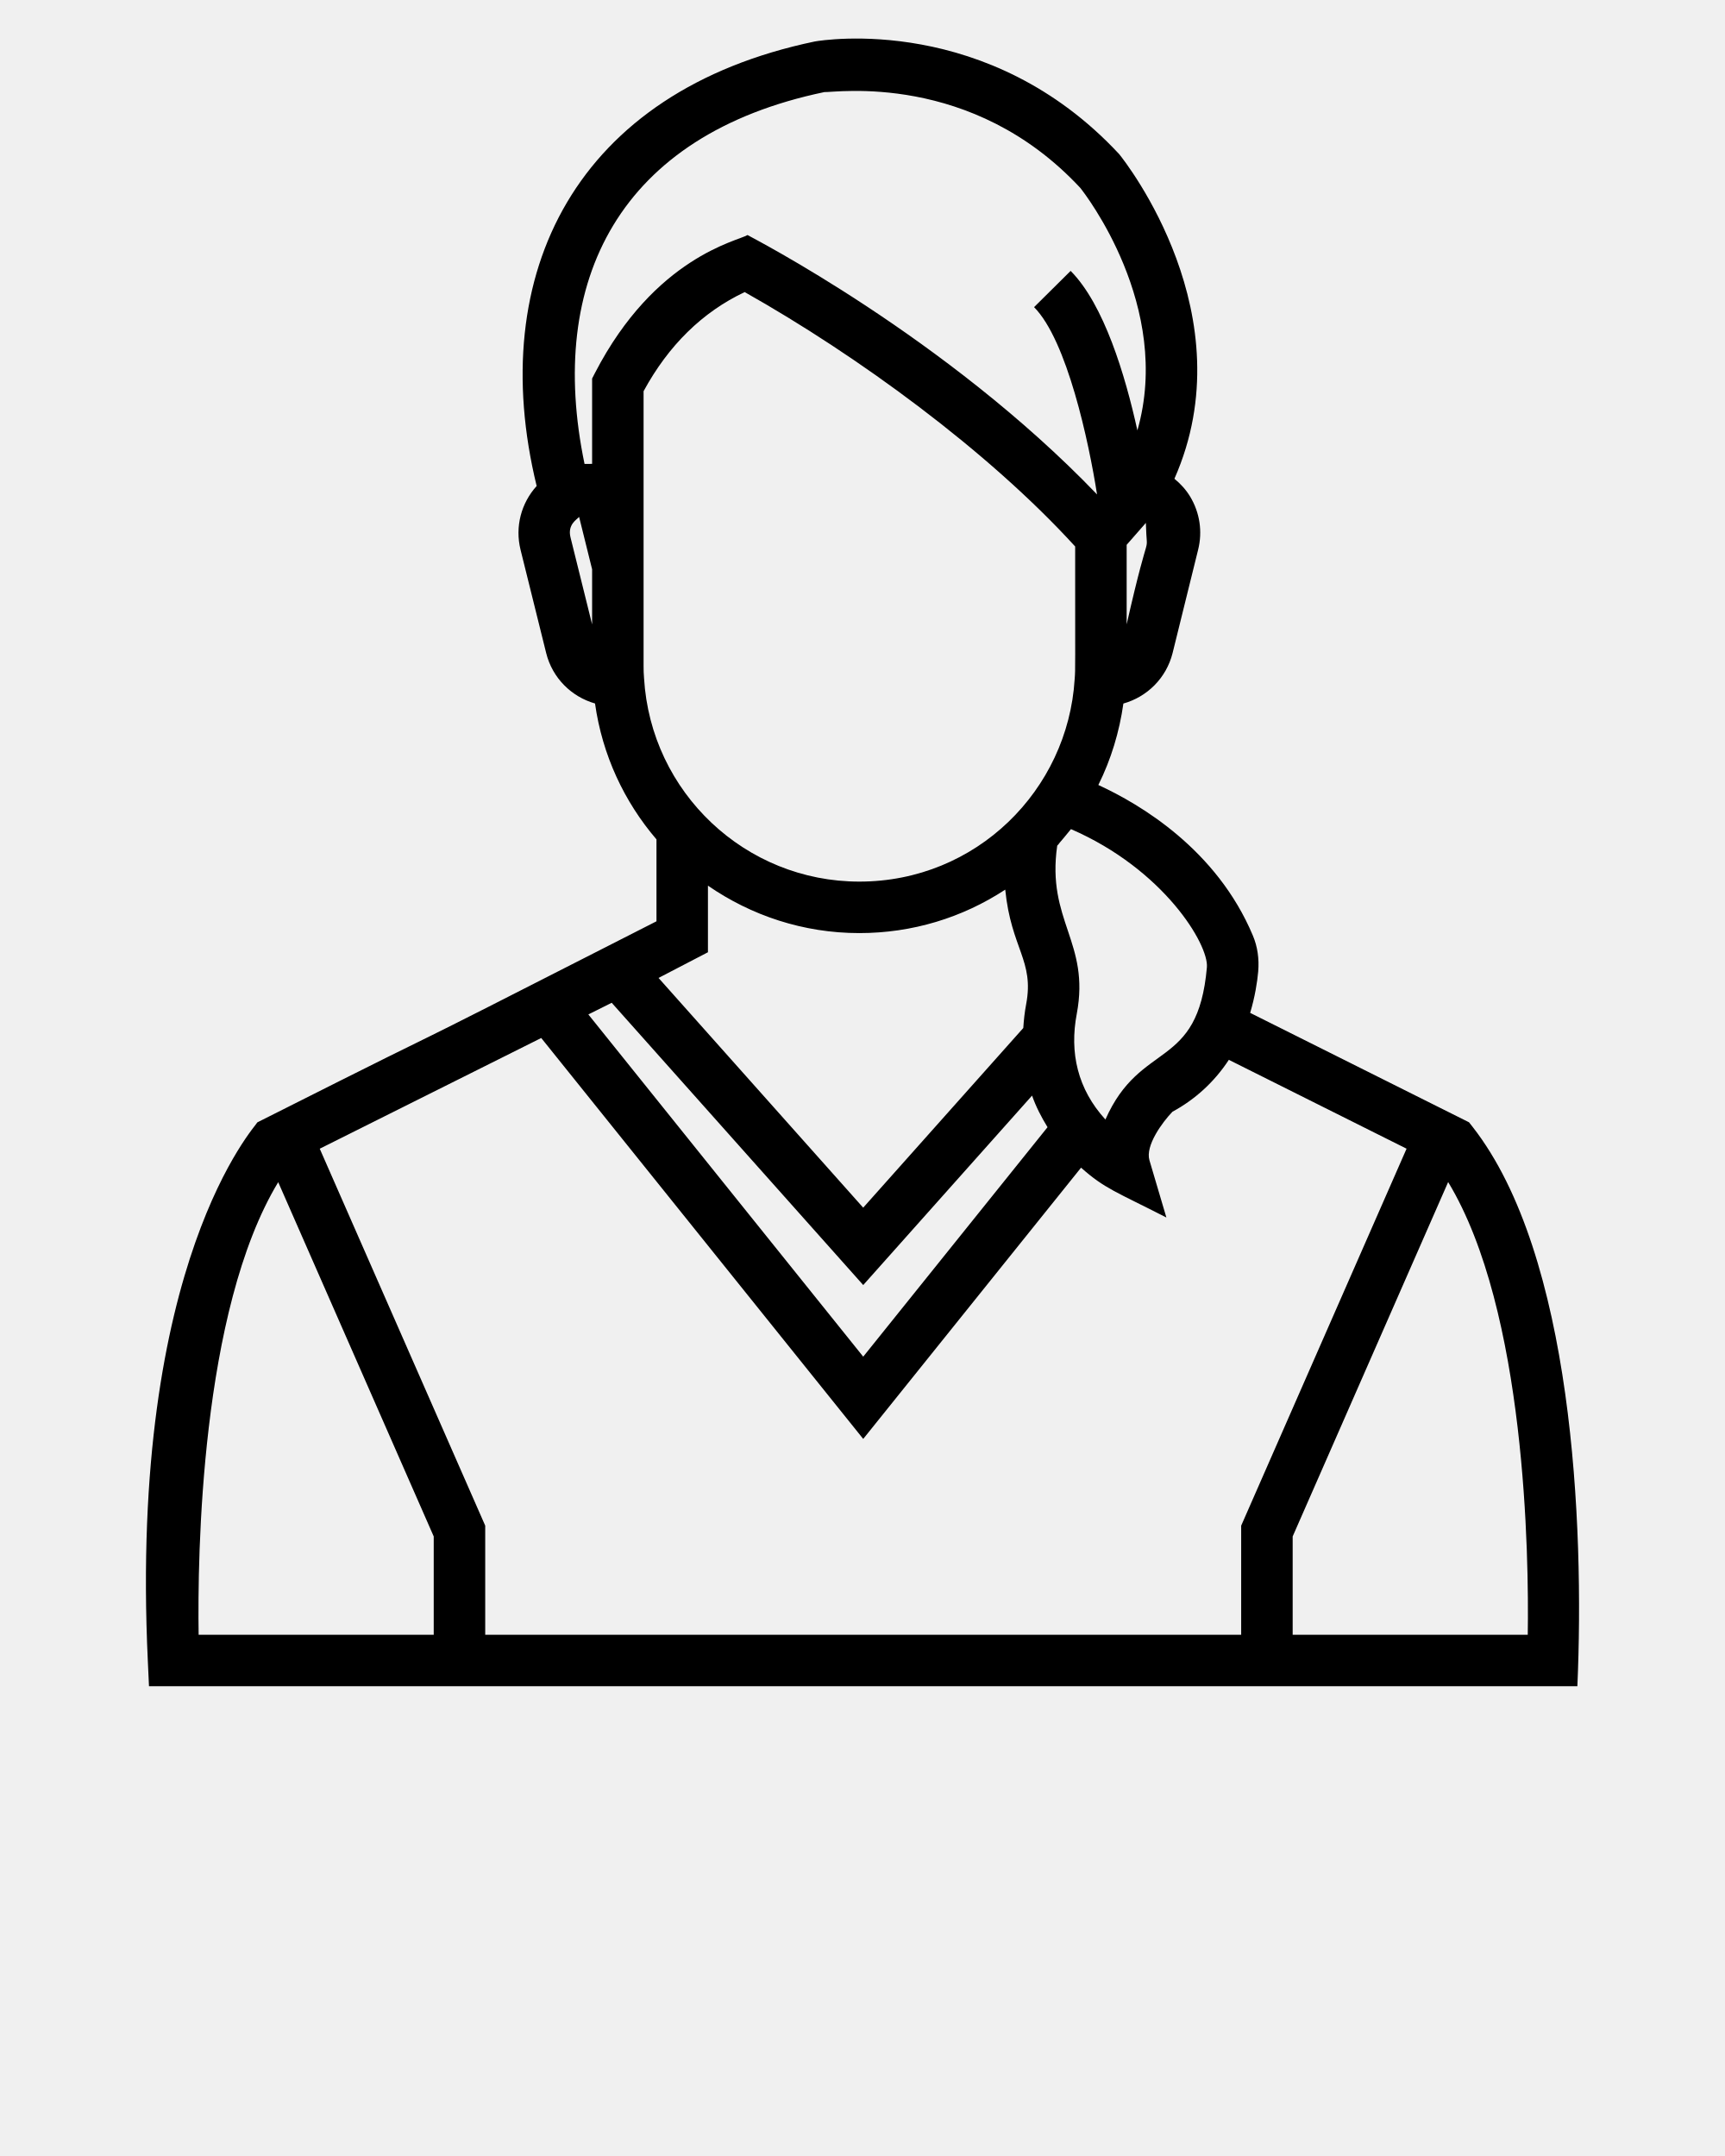
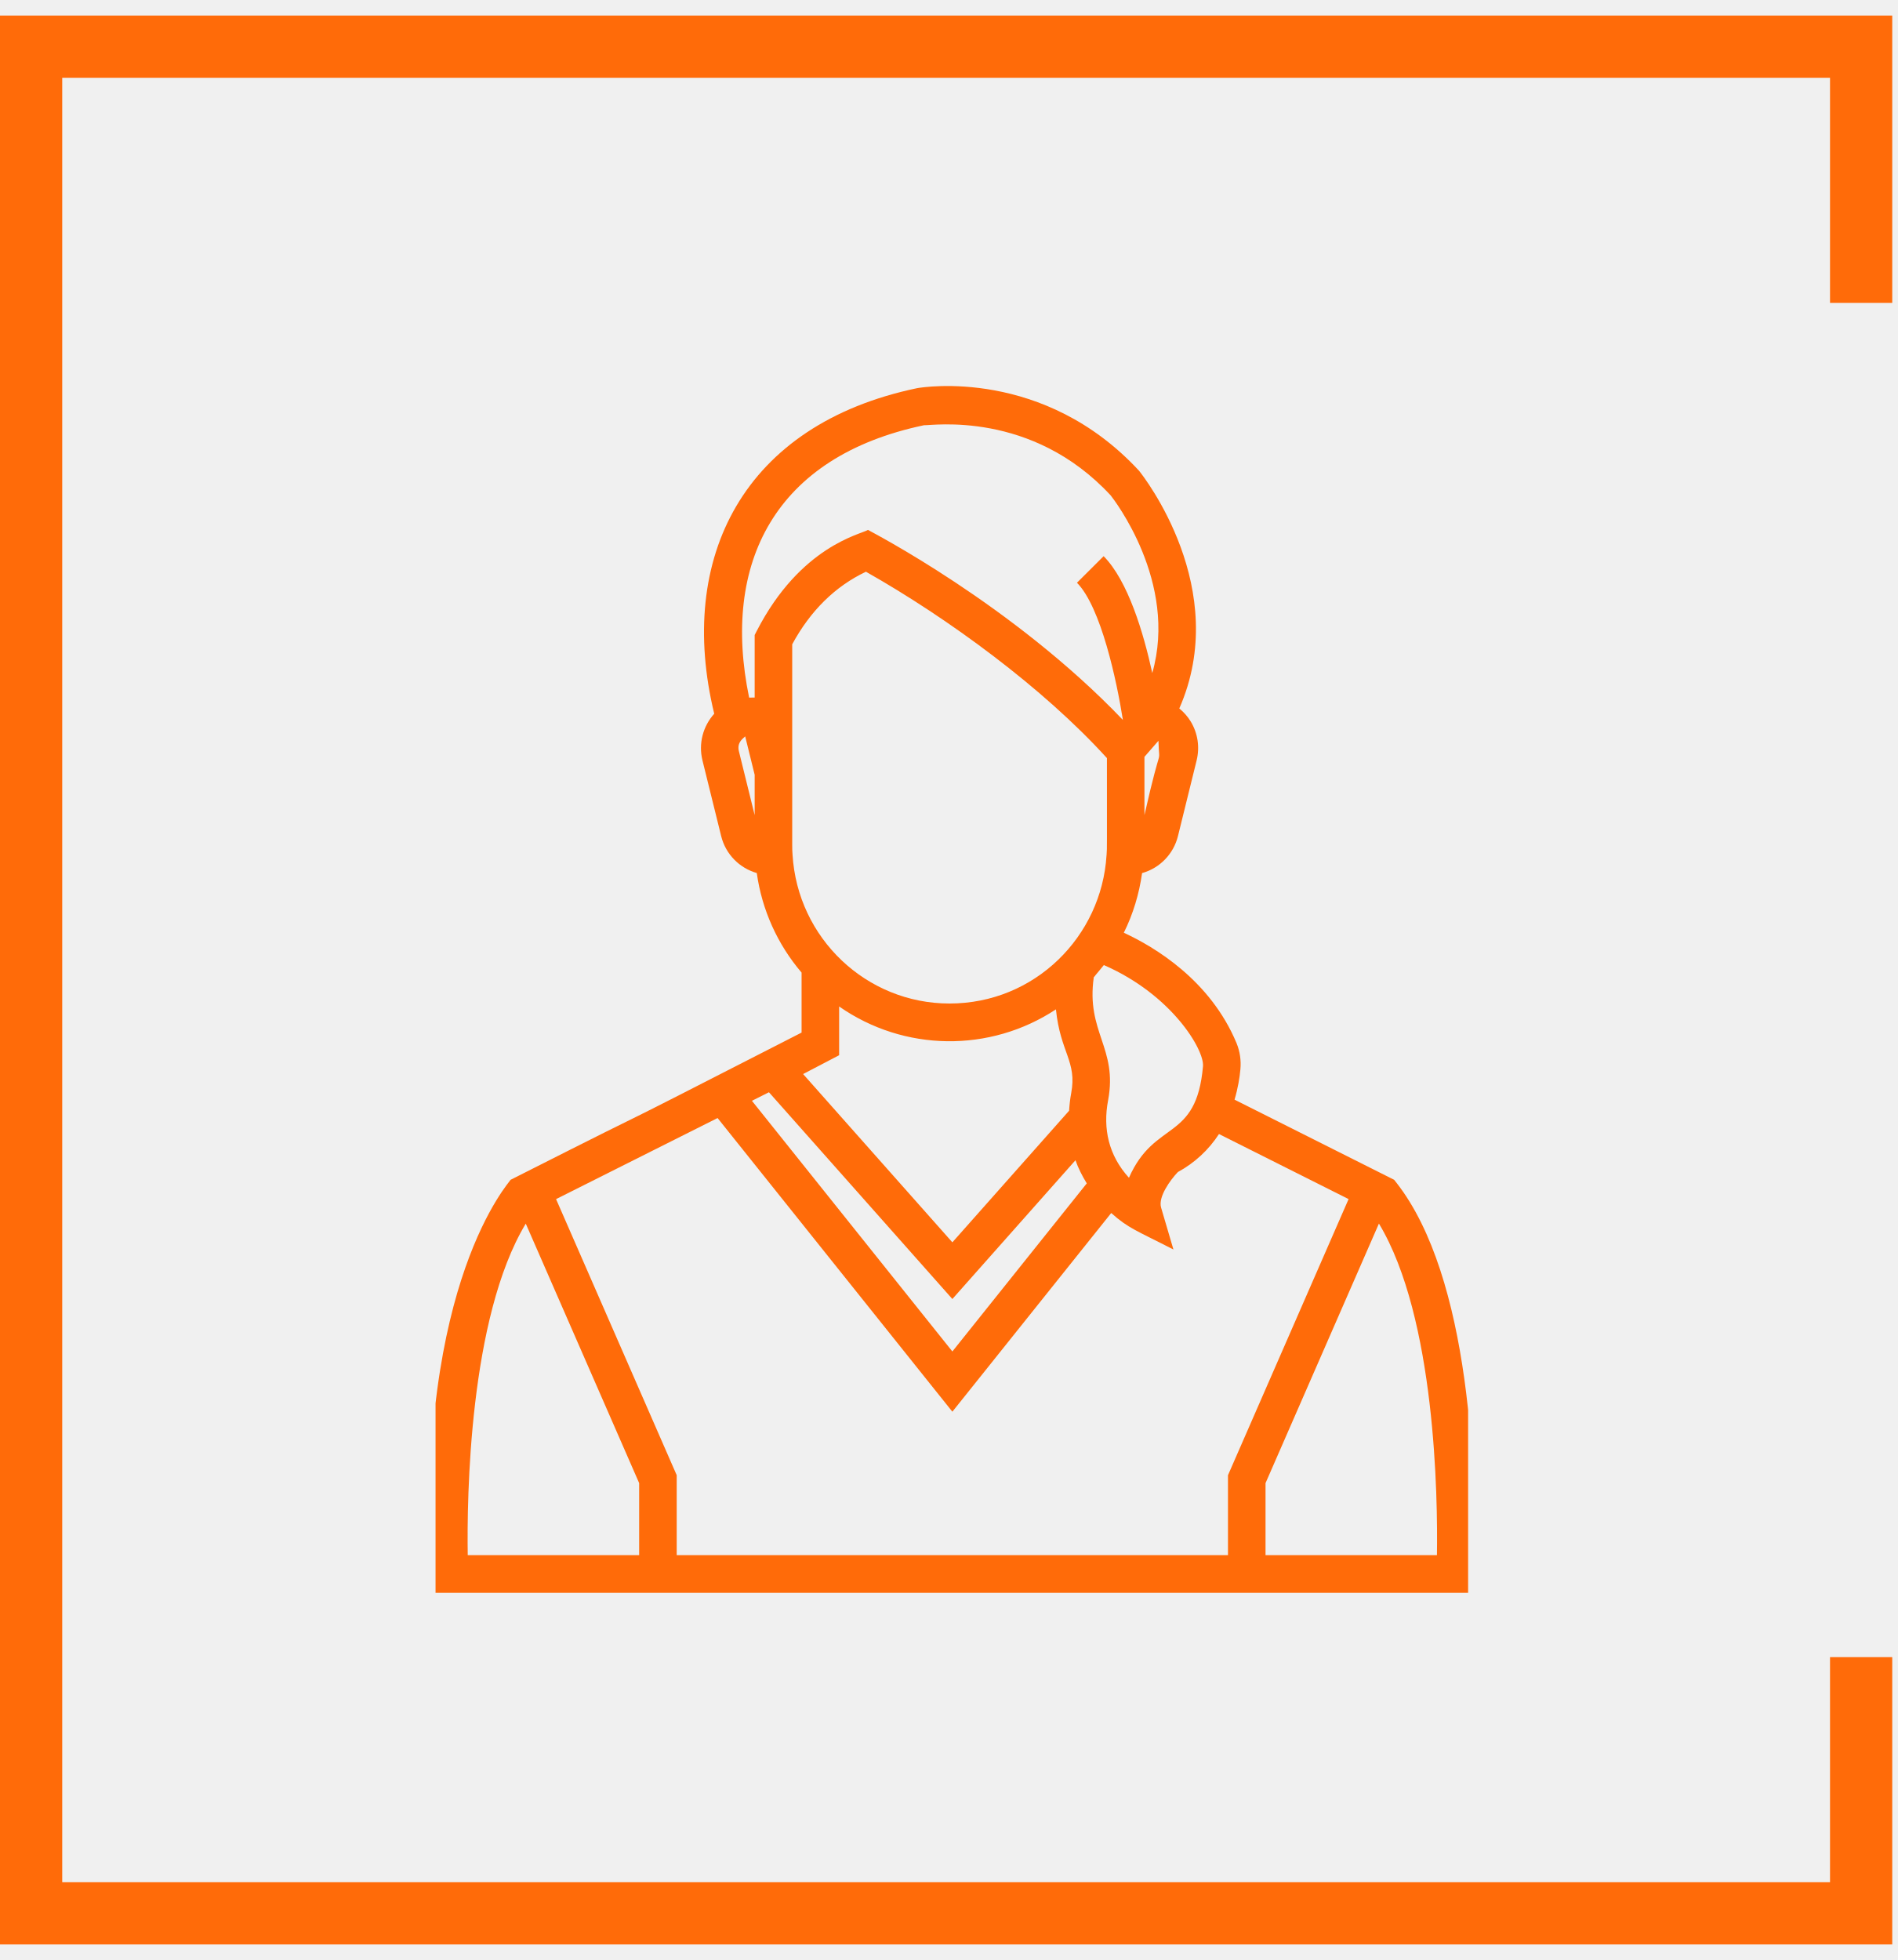
- <svg xmlns="http://www.w3.org/2000/svg" version="1.1" x="0px" y="0px" viewBox="0 0 67 83.75" enable-background="new 0 0 67 67" xml:space="preserve">
-   <g>
-     <path d="M5.787,65.502c7.127,0,48.361,0,55.479,0c0.275-6.3-0.178-16.753-4.068-21.728l-0.141-0.179   l-8.5-4.25c0.185-0.62,0.275-1.188,0.312-1.605c0.042-0.501-0.027-0.972-0.207-1.398   c-1.402-3.341-4.37-5.099-6.002-5.849c0.497-0.998,0.818-2.069,0.973-3.164   c0.924-0.259,1.667-0.988,1.911-1.961l0.992-4.014c0.176-0.708,0.065-1.442-0.312-2.067   c-0.163-0.269-0.373-0.496-0.609-0.69c2.797-6.327-1.888-12.293-2.143-12.607   C38.398,0.529,31.988,1.551,31.649,1.611C22.398,3.54,18.828,10.6,20.844,18.879   c-0.597,0.659-0.848,1.576-0.626,2.476l0.997,4.018c0.242,0.966,0.979,1.692,1.896,1.954   c0.283,2.005,1.135,3.818,2.387,5.279v3.182c-13.275,6.769-4.864,2.451-15.502,7.81   c-0.021,0.1-4.992,5.36-4.253,20.952L5.787,65.502z M59.339,63.502h-9.131v-3.819l6.039-13.766   C59.273,50.917,59.385,60.464,59.339,63.502z M46.877,37.571c-0.352,4.03-2.572,2.812-3.942,5.917   c-1.078-1.18-1.402-2.595-1.112-4.11c0.523-2.781-1.182-3.607-0.76-6.53l0.064-0.067v-0.009   c0.036-0.04,0.372-0.439,0.47-0.565C45.209,33.776,46.948,36.692,46.877,37.571z M27.497,34.403   c1.677,1.158,3.701,1.843,5.879,1.843c2.051,0,3.998-0.594,5.668-1.688   c0.231,2.297,1.133,2.757,0.813,4.448c-0.06,0.314-0.092,0.623-0.112,0.927l-6.218,6.979   l-7.949-8.924l1.919-0.998V34.403z M24.997,25.863v-3.869c0-1.425,0-7.077,0-6.798   c0.968-1.782,2.287-3.075,3.927-3.85c4.391,2.474,9.446,6.166,12.836,9.882   c-0.003,4.732,0.013,4.745-0.018,5.134l-0.002,0.025c-0.265,4.297-3.813,7.859-8.363,7.859   c-4.424,0-8.097-3.458-8.362-7.902C25,26.185,24.997,26.025,24.997,25.863z M23.759,38.953   l9.769,10.965l6.558-7.36c0.15,0.43,0.36,0.836,0.601,1.228l-7.159,8.914L22.852,39.406   L23.759,38.953z M43.76,24.253v-3.089c0.088-0.1,0.833-0.952,0.746-0.851   C44.547,21.877,44.717,20.031,43.76,24.253z M32.019,3.577c0.397,0.025,5.727-0.807,9.94,3.722   c0.166,0.207,3.595,4.607,2.218,9.42c-0.472-2.142-1.294-4.886-2.593-6.196l-1.42,1.408   c1.283,1.294,2.125,5.233,2.446,7.275C36.727,13.075,29.138,9.195,29.034,9.13   c-0.381,0.236-3.592,0.844-5.925,5.358l-0.111,0.216v3.315c-0.1,0.001-0.394,0.004-0.294,0.003   C21.221,10.897,24.06,5.238,32.019,3.577z M22.493,20.079l0.505,2.036v2.14l-0.839-3.381   C22.035,20.371,22.41,20.18,22.493,20.079z M21.022,40.321l12.506,15.574l8.461-10.537   c0.92,0.82,1.363,0.937,3.314,1.936l-0.658-2.223c-0.167-0.564,0.494-1.47,0.894-1.886   c0.891-0.482,1.635-1.168,2.19-2.016l6.903,3.452l-6.424,14.644v4.238H18.846v-4.239l-6.427-14.642   L21.022,40.321z M10.806,45.921l6.04,13.762v3.819H7.715C7.669,60.465,7.783,50.923,10.806,45.921z" />
+ <svg xmlns="http://www.w3.org/2000/svg" width="61" height="63" fill="none">
+   <g clip-path="url(#clip0)">
+     <path d="M13.872 51.198h33.48c.167-3.818-.107-10.153-2.454-13.168l-.085-.108-5.13-2.576c.111-.375.166-.72.188-.972a1.785 1.785 0 00-.125-.848c-.846-2.025-2.637-3.09-3.622-3.545.3-.604.494-1.254.587-1.917a1.646 1.646 0 001.153-1.189l.6-2.432c.105-.43.039-.874-.19-1.253a1.645 1.645 0 00-.367-.418c1.688-3.834-1.14-7.45-1.293-7.64-3.062-3.311-6.93-2.692-7.135-2.655-5.583 1.168-7.737 5.447-6.521 10.465-.36.399-.512.955-.378 1.5l.602 2.436c.146.585.59 1.025 1.144 1.184a6.265 6.265 0 001.44 3.2v1.928c-8.01 4.102-2.935 1.485-9.355 4.733-.012.06-3.012 3.248-2.566 12.698l.027.577zm32.317-1.212h-5.51v-2.314l3.645-8.343c1.825 3.03 1.893 8.816 1.865 10.657zm-7.52-15.715c-.213 2.442-1.552 1.704-2.38 3.586-.65-.715-.845-1.573-.67-2.491.315-1.686-.714-2.186-.46-3.957l.04-.041v-.006c.021-.024.224-.266.283-.342 2.18.95 3.23 2.718 3.187 3.25zm-11.696-1.92a6.207 6.207 0 006.969.093c.14 1.392.684 1.671.49 2.696-.036.19-.055.377-.067.562l-3.752 4.23-4.798-5.409 1.158-.605V32.35zm-1.508-5.177V24.83v-4.12c.584-1.08 1.38-1.863 2.37-2.333 2.65 1.5 5.7 3.737 7.746 5.99-.002 2.868.008 2.875-.011 3.111l-.002.015c-.16 2.604-2.3 4.763-5.047 4.763-2.67 0-4.886-2.096-5.046-4.789a3.439 3.439 0 01-.01-.292zm-.748 7.934l5.896 6.646 3.957-4.461c.09.26.218.507.363.744l-4.32 5.403-6.443-8.057.547-.275zm12.07-8.909v-1.872l.45-.516c.026.948.128-.171-.45 2.388zm-7.085-12.531c.24.015 3.456-.49 5.999 2.255.1.126 2.17 2.792 1.338 5.71-.284-1.299-.78-2.962-1.564-3.756l-.857.854c.774.784 1.282 3.171 1.476 4.409-3.55-3.716-8.13-6.067-8.194-6.107-.23.143-2.167.512-3.575 3.247l-.067.131v2.01l-.178.002c-.894-4.318.819-7.748 5.622-8.755zm-5.749 10.001l.305 1.235V26.2l-.506-2.05c-.075-.305.152-.42.201-.482zm-.887 12.268l7.547 9.439 5.106-6.386c.555.497.822.567 2 1.173l-.397-1.348c-.101-.342.298-.89.539-1.142a3.651 3.651 0 001.322-1.222l4.166 2.091-3.877 8.876v2.568h-17.72v-2.569l-3.878-8.874 5.192-2.606zM16.9 39.331l3.645 8.34v2.315h-5.51c-.028-1.84.04-7.624 1.865-10.655z" fill="#FF6B09" />
  </g>
+   <path d="M59.824 9.735V1.5H1v60h58.824v-8.235" stroke="#FF6B09" stroke-width="2" />
+   <defs>
+     <clipPath id="clip0">
+       <path fill="#fff" transform="translate(14 11.5)" d="M0 0h33.191v40H0z" />
+     </clipPath>
+   </defs>
</svg>
